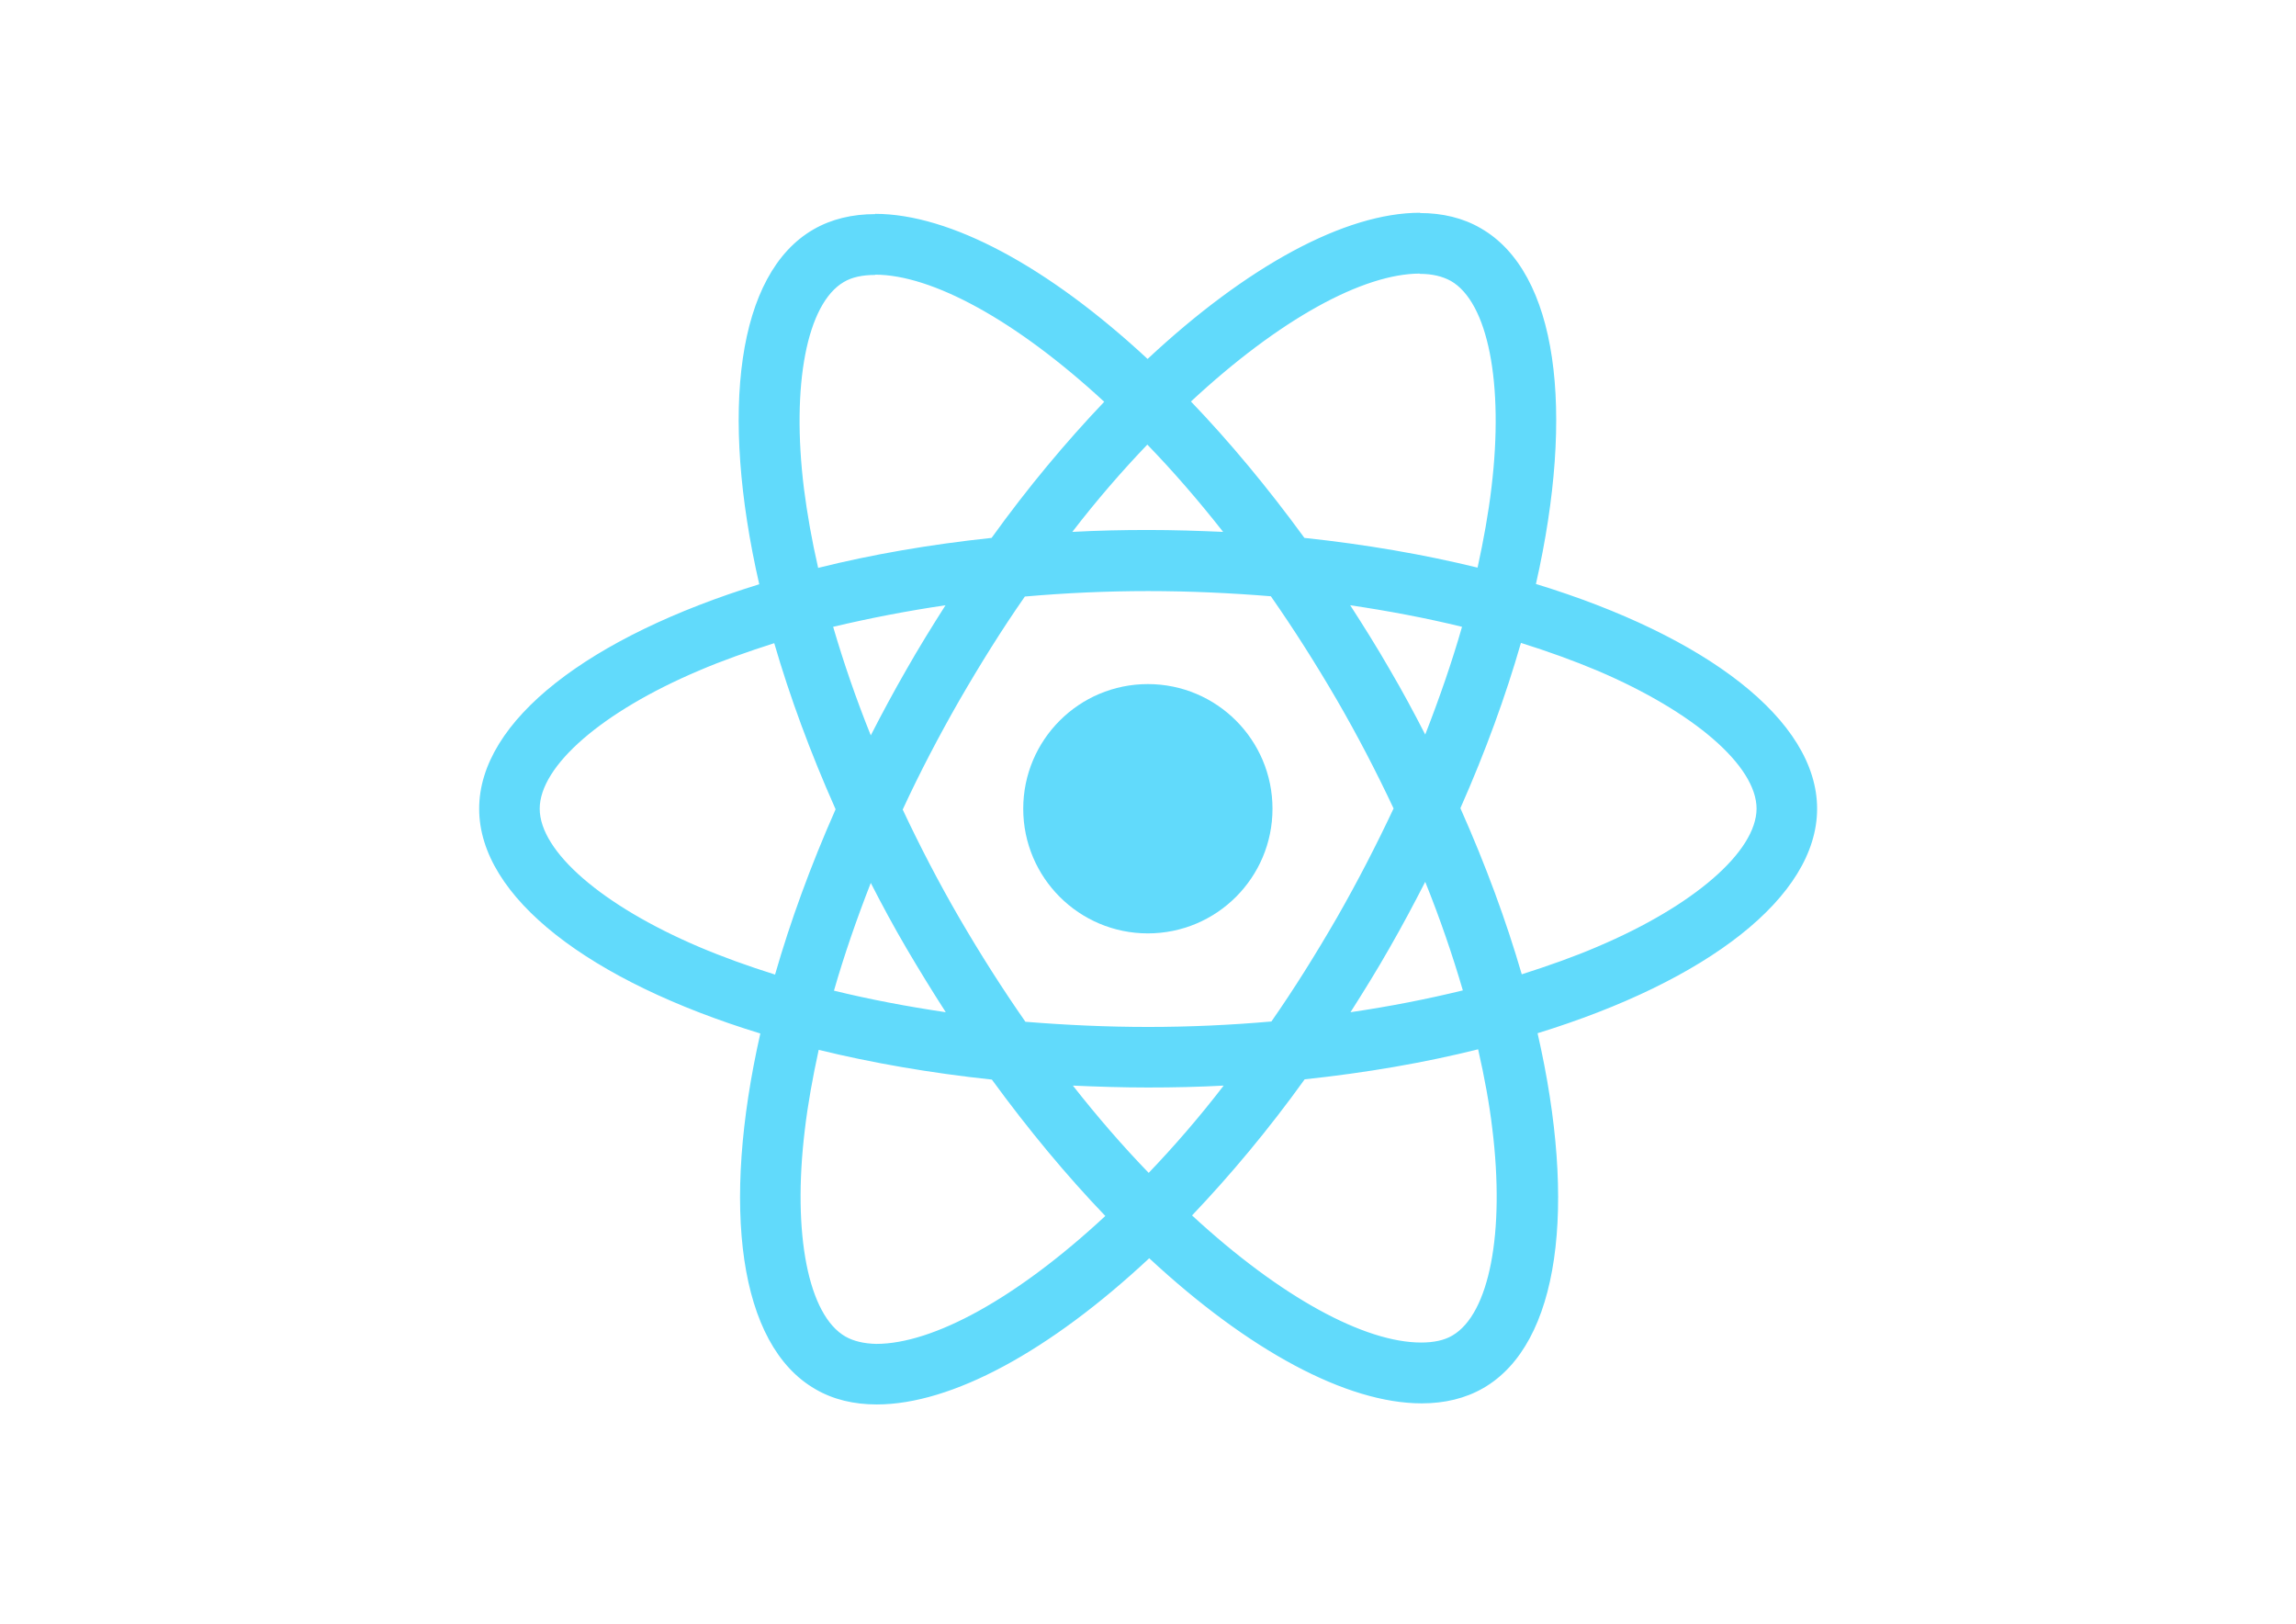
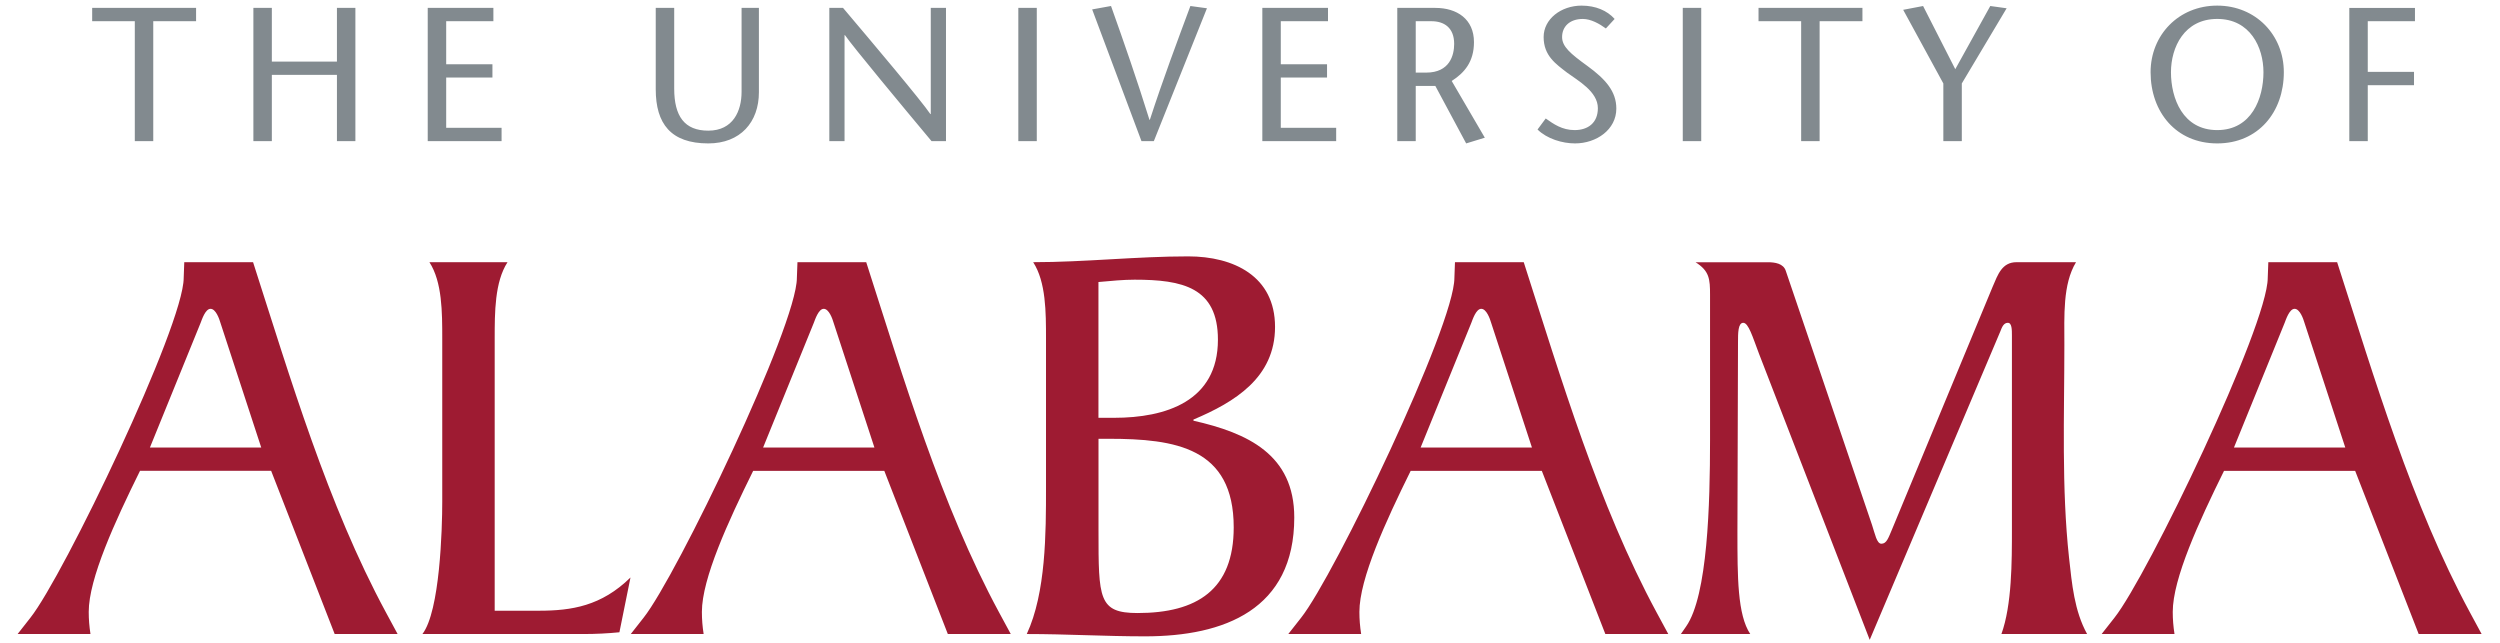
- <svg xmlns="http://www.w3.org/2000/svg" viewBox="0 0 841.9 595.3">
-   <g fill="#61DAFB">
-     <path d="M666.3 296.5c0-32.5-40.7-63.3-103.1-82.4 14.4-63.6 8-114.2-20.2-130.4-6.5-3.8-14.1-5.6-22.4-5.6v22.3c4.6 0 8.3.9 11.4 2.6 13.6 7.8 19.5 37.5 14.9 75.7-1.1 9.4-2.9 19.3-5.1 29.4-19.6-4.8-41-8.5-63.5-10.9-13.5-18.5-27.5-35.3-41.6-50 32.6-30.3 63.2-46.9 84-46.9V78c-27.5 0-63.5 19.6-99.9 53.6-36.4-33.8-72.4-53.2-99.9-53.2v22.3c20.7 0 51.4 16.5 84 46.6-14 14.7-28 31.4-41.3 49.9-22.6 2.4-44 6.1-63.6 11-2.3-10-4-19.7-5.2-29-4.7-38.2 1.1-67.9 14.6-75.8 3-1.8 6.9-2.6 11.5-2.6V78.5c-8.4 0-16 1.8-22.6 5.6-28.1 16.2-34.4 66.7-19.9 130.1-62.2 19.2-102.7 49.9-102.7 82.3 0 32.5 40.7 63.3 103.1 82.4-14.4 63.6-8 114.2 20.2 130.4 6.5 3.8 14.1 5.6 22.5 5.6 27.5 0 63.5-19.6 99.9-53.6 36.4 33.8 72.4 53.2 99.9 53.2 8.4 0 16-1.8 22.6-5.6 28.1-16.2 34.4-66.7 19.9-130.1 62-19.1 102.5-49.9 102.5-82.3zm-130.2-66.7c-3.7 12.9-8.3 26.2-13.5 39.5-4.1-8-8.4-16-13.1-24-4.6-8-9.5-15.8-14.4-23.4 14.2 2.1 27.9 4.7 41 7.9zm-45.8 106.5c-7.8 13.5-15.8 26.3-24.1 38.2-14.9 1.3-30 2-45.2 2-15.1 0-30.2-.7-45-1.9-8.3-11.9-16.4-24.6-24.2-38-7.6-13.1-14.5-26.4-20.8-39.8 6.2-13.4 13.2-26.8 20.7-39.9 7.8-13.5 15.8-26.3 24.1-38.2 14.9-1.3 30-2 45.2-2 15.1 0 30.2.7 45 1.9 8.3 11.9 16.4 24.6 24.2 38 7.6 13.1 14.5 26.4 20.8 39.8-6.3 13.4-13.2 26.8-20.7 39.9zm32.3-13c5.4 13.4 10 26.8 13.8 39.8-13.1 3.2-26.9 5.9-41.2 8 4.9-7.7 9.8-15.6 14.4-23.7 4.6-8 8.9-16.1 13-24.1zM421.2 430c-9.3-9.6-18.6-20.3-27.8-32 9 .4 18.2.7 27.5.7 9.4 0 18.7-.2 27.8-.7-9 11.7-18.3 22.4-27.5 32zm-74.4-58.9c-14.2-2.1-27.9-4.7-41-7.9 3.7-12.9 8.3-26.2 13.5-39.5 4.1 8 8.4 16 13.1 24 4.7 8 9.5 15.8 14.4 23.4zM420.7 163c9.3 9.6 18.6 20.3 27.8 32-9-.4-18.2-.7-27.5-.7-9.4 0-18.7.2-27.8.7 9-11.7 18.3-22.4 27.5-32zm-74 58.9c-4.9 7.7-9.8 15.6-14.4 23.7-4.6 8-8.9 16-13 24-5.4-13.4-10-26.8-13.8-39.8 13.1-3.1 26.9-5.8 41.2-7.9zm-90.5 125.2c-35.4-15.1-58.3-34.9-58.3-50.6 0-15.7 22.9-35.6 58.3-50.6 8.6-3.7 18-7 27.7-10.1 5.7 19.6 13.2 40 22.5 60.9-9.2 20.8-16.6 41.1-22.2 60.6-9.9-3.1-19.3-6.5-28-10.2zM310 490c-13.6-7.8-19.5-37.5-14.9-75.7 1.1-9.4 2.9-19.3 5.1-29.4 19.6 4.8 41 8.5 63.5 10.9 13.5 18.5 27.5 35.3 41.6 50-32.6 30.3-63.2 46.9-84 46.9-4.5-.1-8.3-1-11.3-2.7zm237.2-76.2c4.7 38.2-1.1 67.9-14.6 75.8-3 1.8-6.9 2.6-11.5 2.6-20.7 0-51.4-16.5-84-46.6 14-14.7 28-31.4 41.3-49.9 22.6-2.4 44-6.1 63.6-11 2.3 10.1 4.1 19.8 5.2 29.1zm38.5-66.7c-8.6 3.7-18 7-27.7 10.1-5.7-19.6-13.2-40-22.5-60.9 9.2-20.8 16.6-41.1 22.2-60.6 9.9 3.1 19.3 6.5 28.1 10.2 35.4 15.1 58.3 34.9 58.3 50.6-.1 15.7-23 35.6-58.4 50.6zM320.8 78.4z" />
-     <circle cx="420.9" cy="296.5" r="45.7" />
-     <path d="M520.5 78.1z" />
+ <svg xmlns="http://www.w3.org/2000/svg" xml:space="preserve" height="150.55" viewBox="0 0 585.542 150.546" width="585.54" version="1.1">
+   <defs>
+     <clipPath id="d" clipPathUnits="userSpaceOnUse">
+       <path d="m0 0h774v828h-774v-828z" />
+     </clipPath>
+     <clipPath id="c" clipPathUnits="userSpaceOnUse">
+       <path d="m0 0h774v828h-774v-828z" />
+     </clipPath>
+     <clipPath id="b" clipPathUnits="userSpaceOnUse">
+       <path d="m0 0h774v828h-774v-828z" />
+     </clipPath>
+     <clipPath id="a" clipPathUnits="userSpaceOnUse">
+       <path d="m0 0h774v828h-774v-828z" />
+     </clipPath>
+   </defs>
+   <g transform="matrix(1.25 0 0 -1.25 -191.98 700.65)">
+     <g style="" transform="translate(3.2988 .5498)">
+       <g fill="#9e1b32" transform="translate(603.48 441.17)">
+         <path d="m274.18 60.732c-12.012 0-24.297 1.363-36.309 1.363 3.001 4.641 3.002 11.74 3.002 17.883v34.943c0 10.51-0 24.569-4.504 34.262 9.283 0 18.426 0.545 27.709 0.545 18.562 0 34.943-6.279 34.943-27.846 0-14.741-10.92-19.793-23.613-22.66v-0.271c9.691-4.094 19.109-9.828 19.109-21.703 0-11.876-9.69-16.516-20.338-16.516zm-177.72 1.364c3.002 4.641 3.004 11.74 3.004 17.883v38.219c0 6.415-0.546 25.663-4.643 30.986h37.813c2.729 0 5.596-0.139 8.324-0.41l2.594-12.83c-6.825 6.688-13.786 7.781-21.43 7.781h-10.375v-63.746c0-6.143 0.001-13.242 3.004-17.883h-18.291zm296.53 0c3.275 2.047 3.412 3.959 3.412 7.644v34.125c0 14.741-0.548 36.307-5.598 43.543l-1.228 1.773h16.242c-3.002-4.505-3.002-13.377-3.002-24.023l0.135-44.363c0-2.046 0-4.502 1.23-4.502 1.229 0 2.186 3.276 3.686 7.234l25.934 67.02 30.576-72.207c0.411-1.093 0.82-2.047 1.775-2.047 0.956 0 0.955 1.637 0.955 3.002v45.314c0 7.647-0 17.747-2.459 24.572h20.066c-3.002-5.457-3.548-11.737-4.231-17.881-1.775-16.38-1.092-33.442-1.092-49.822 0-6.825-0.41-14.197 2.728-19.383h-13.922c-3.411 0-4.366 2.866-5.596 5.732l-23.61 56.934c-0.818 1.91-1.231 3.275-2.457 3.275-1.093 0-1.5-2.321-2.182-4.367l-20.2-59.515c-0.542-1.774-2.592-2.049-4.231-2.049h-16.924zm-353.95 0.002-0.135 3.684c0 11.194-28.118 69.753-35.898 79.58l-2.997 3.82h17.061c-0.273-1.776-0.408-3.414-0.408-5.188 0-7.781 6.143-21.157 12.012-33.033h30.713l14.879 38.221h14.74l-2.728-5.051c-13.65-25.252-22.387-54.871-31.123-82.035h-16.107zm143.62 0-0.137 3.684c0 11.194-28.119 69.753-35.9 79.58l-3 3.82h17.061c-0.273-1.775-0.408-3.412-0.408-5.186 0-7.781 6.142-21.157 12.012-33.033h30.711l14.879 38.219h14.742l-2.731-5.049c-13.65-25.252-22.387-54.873-31.123-82.035h-16.105zm154 0-0.135 3.684c0 11.194-28.118 69.753-35.898 79.58l-3.004 3.82h17.062c-0.273-1.775-0.41-3.412-0.41-5.186 0-7.781 6.143-21.157 12.012-33.033h30.713l14.879 38.219h14.74l-2.728-5.049c-13.65-25.252-22.388-54.873-31.123-82.035h-16.107zm190.5 0-0.137 3.684c0 11.194-28.12 69.751-35.898 79.58l-3.002 3.82h17.062c-0.274-1.775-0.41-3.412-0.41-5.186 0-7.781 6.143-21.157 12.012-33.033h30.711l14.879 38.219h14.74l-2.728-5.049c-13.64-25.25-22.37-54.87-31.11-82.032h-16.107zm-265.54 4.094c11.192 0 19.52 1.774 19.52 14.059 0 14.469-12.284 18.291-24.297 18.291h-3.686v-31.803c3.004-0.274 5.869-0.547 8.463-0.547zm-216.43 6.824c1.229 0 2.05 2.322 2.322 3.277l9.555 29.211h-26.072l11.877-29.211c0.274-0.682 1.091-3.277 2.318-3.277zm143.62 0c1.229 0 2.048 2.322 2.32 3.277l9.555 29.209h-26.07l11.875-29.209c0.273-0.682 1.092-3.277 2.32-3.277zm154 0c1.229 0 2.049 2.322 2.324 3.277l9.553 29.209h-26.07l11.875-29.209c0.273-0.682 1.091-3.277 2.318-3.277zm190.5 0c1.226 0 2.045 2.32 2.318 3.275l9.557 29.211h-26.072l11.875-29.211c0.274-0.681 1.095-3.275 2.322-3.275zm-280.14 30.439h2.32c15.698 0 29.348 2.048 29.348 20.748 0 14.605-8.6 20.066-22.523 20.066-9.145 0-9.145-3.411-9.145-19.246v-21.568z" transform="matrix(.8 0 0 -.8 -449.9 119.35)" fill="#9e1b32" />
+       </g>
+       <path d="m366.34 2c-4.859 0-8.914 3.165-8.914 7.354 0 4.414 2.897 6.333 5.482 8.338 2.542 1.873 7.221 4.412 7.221 8.336 0 3.476-2.362 5.127-5.438 5.127-2.941 0-4.947-1.427-6.775-2.721l-1.918 2.586c2.228 2.184 5.794 3.254 8.781 3.254 4.992 0 9.674-3.209 9.674-8.158 0-4.011-2.495-6.863-6.775-9.984-4.011-2.896-5.928-4.547-5.928-6.777 0-2.406 1.738-4.232 4.859-4.232 1.871-1e-7 3.876 1.113 5.393 2.228l2.051-2.228c-1.74-1.962-4.46-3.12-7.71-3.12zm148.85 0c-9.006 0-15.604 6.864-15.604 15.602 0 9.316 5.975 16.672 15.604 16.672 9.629 0 15.602-7.356 15.602-16.672 0-8.738-6.6-15.602-15.6-15.602zm-259.09 0.09-4.414 0.801 11.547 30.848h2.897l12.438-31.115-3.877-0.533c-3.165 8.514-6.376 17.071-9.496 26.656h-0.09c-2.986-9.585-5.973-18.142-9.004-26.656zm190.22 0-4.682 0.893 9.406 17.25v13.506h4.326v-13.506l10.5-17.609-3.83-0.533-8.2 14.799-7.54-14.799zm-428.85 0.445v3.119h9.984v28.084h4.322v-28.084h10.031v-3.119h-24.338zm37.758 0v31.203h4.324v-15.514h15.246v15.514h4.322v-31.203h-4.322v12.572h-15.246v-12.572h-4.324zm40.834 0v31.205h17.297v-3.121h-12.973v-11.77h10.832v-3.119h-10.832v-10.076h11.055v-3.119h-15.379zm53.404 0v19.078c0 8.025 3.522 12.662 12.305 12.662 7.534 0 11.859-4.993 11.859-11.992v-19.748h-4.059v19.658c0 4.457-1.962 9.094-7.801 9.094-5.572 0-7.979-3.389-7.979-9.852v-18.9h-4.326zm40.656 0v31.203h3.566v-24.83h0.09c1.874 2.72 13.508 16.716 20.283 24.83h3.387v-31.203h-3.566v24.873h-0.088c-2.095-3.121-13.596-16.761-20.461-24.873h-3.211zm44.268 0v31.203h4.324v-31.203h-4.324zm57.15 0v31.205h17.295v-3.121h-12.971v-11.77h10.832v-3.119h-10.832v-10.076h11.057v-3.119h-15.381zm31.607 0v31.203h4.324v-12.926h4.59l7.223 13.463 4.367-1.338-7.756-13.285c2.986-1.916 5.215-4.503 5.215-9.094 0-5.394-3.965-8.023-9.049-8.023h-8.914zm66.867 0v31.203h4.324v-31.203h-4.324zm17.744 0v3.119h9.984v28.084h4.324v-28.084h10.029v-3.119h-24.338zm138.37 0v31.205h4.324v-13.107h10.832v-3.121h-10.832v-11.857h11.055v-3.119h-15.379zm-30.938 2.584c7.711 0 10.832 6.642 10.832 12.482 0 6.106-2.763 13.553-10.832 13.553-8.069 0-10.832-7.447-10.832-13.553 0-5.84 3.121-12.482 10.832-12.482zm-187.72 0.535h3.699c2.897 0 5.303 1.471 5.303 5.305 0 2.63-1.024 6.732-6.553 6.732h-2.449v-12.037z" transform="matrix(.8 0 0 -.8 153.58 560.52)" fill="#828a8f" />
+     </g>
+     <g clip-path="url(#d)" />
+     <g clip-path="url(#c)" />
+     <g clip-path="url(#b)" />
+     <g clip-path="url(#a)" />
  </g>
</svg>
